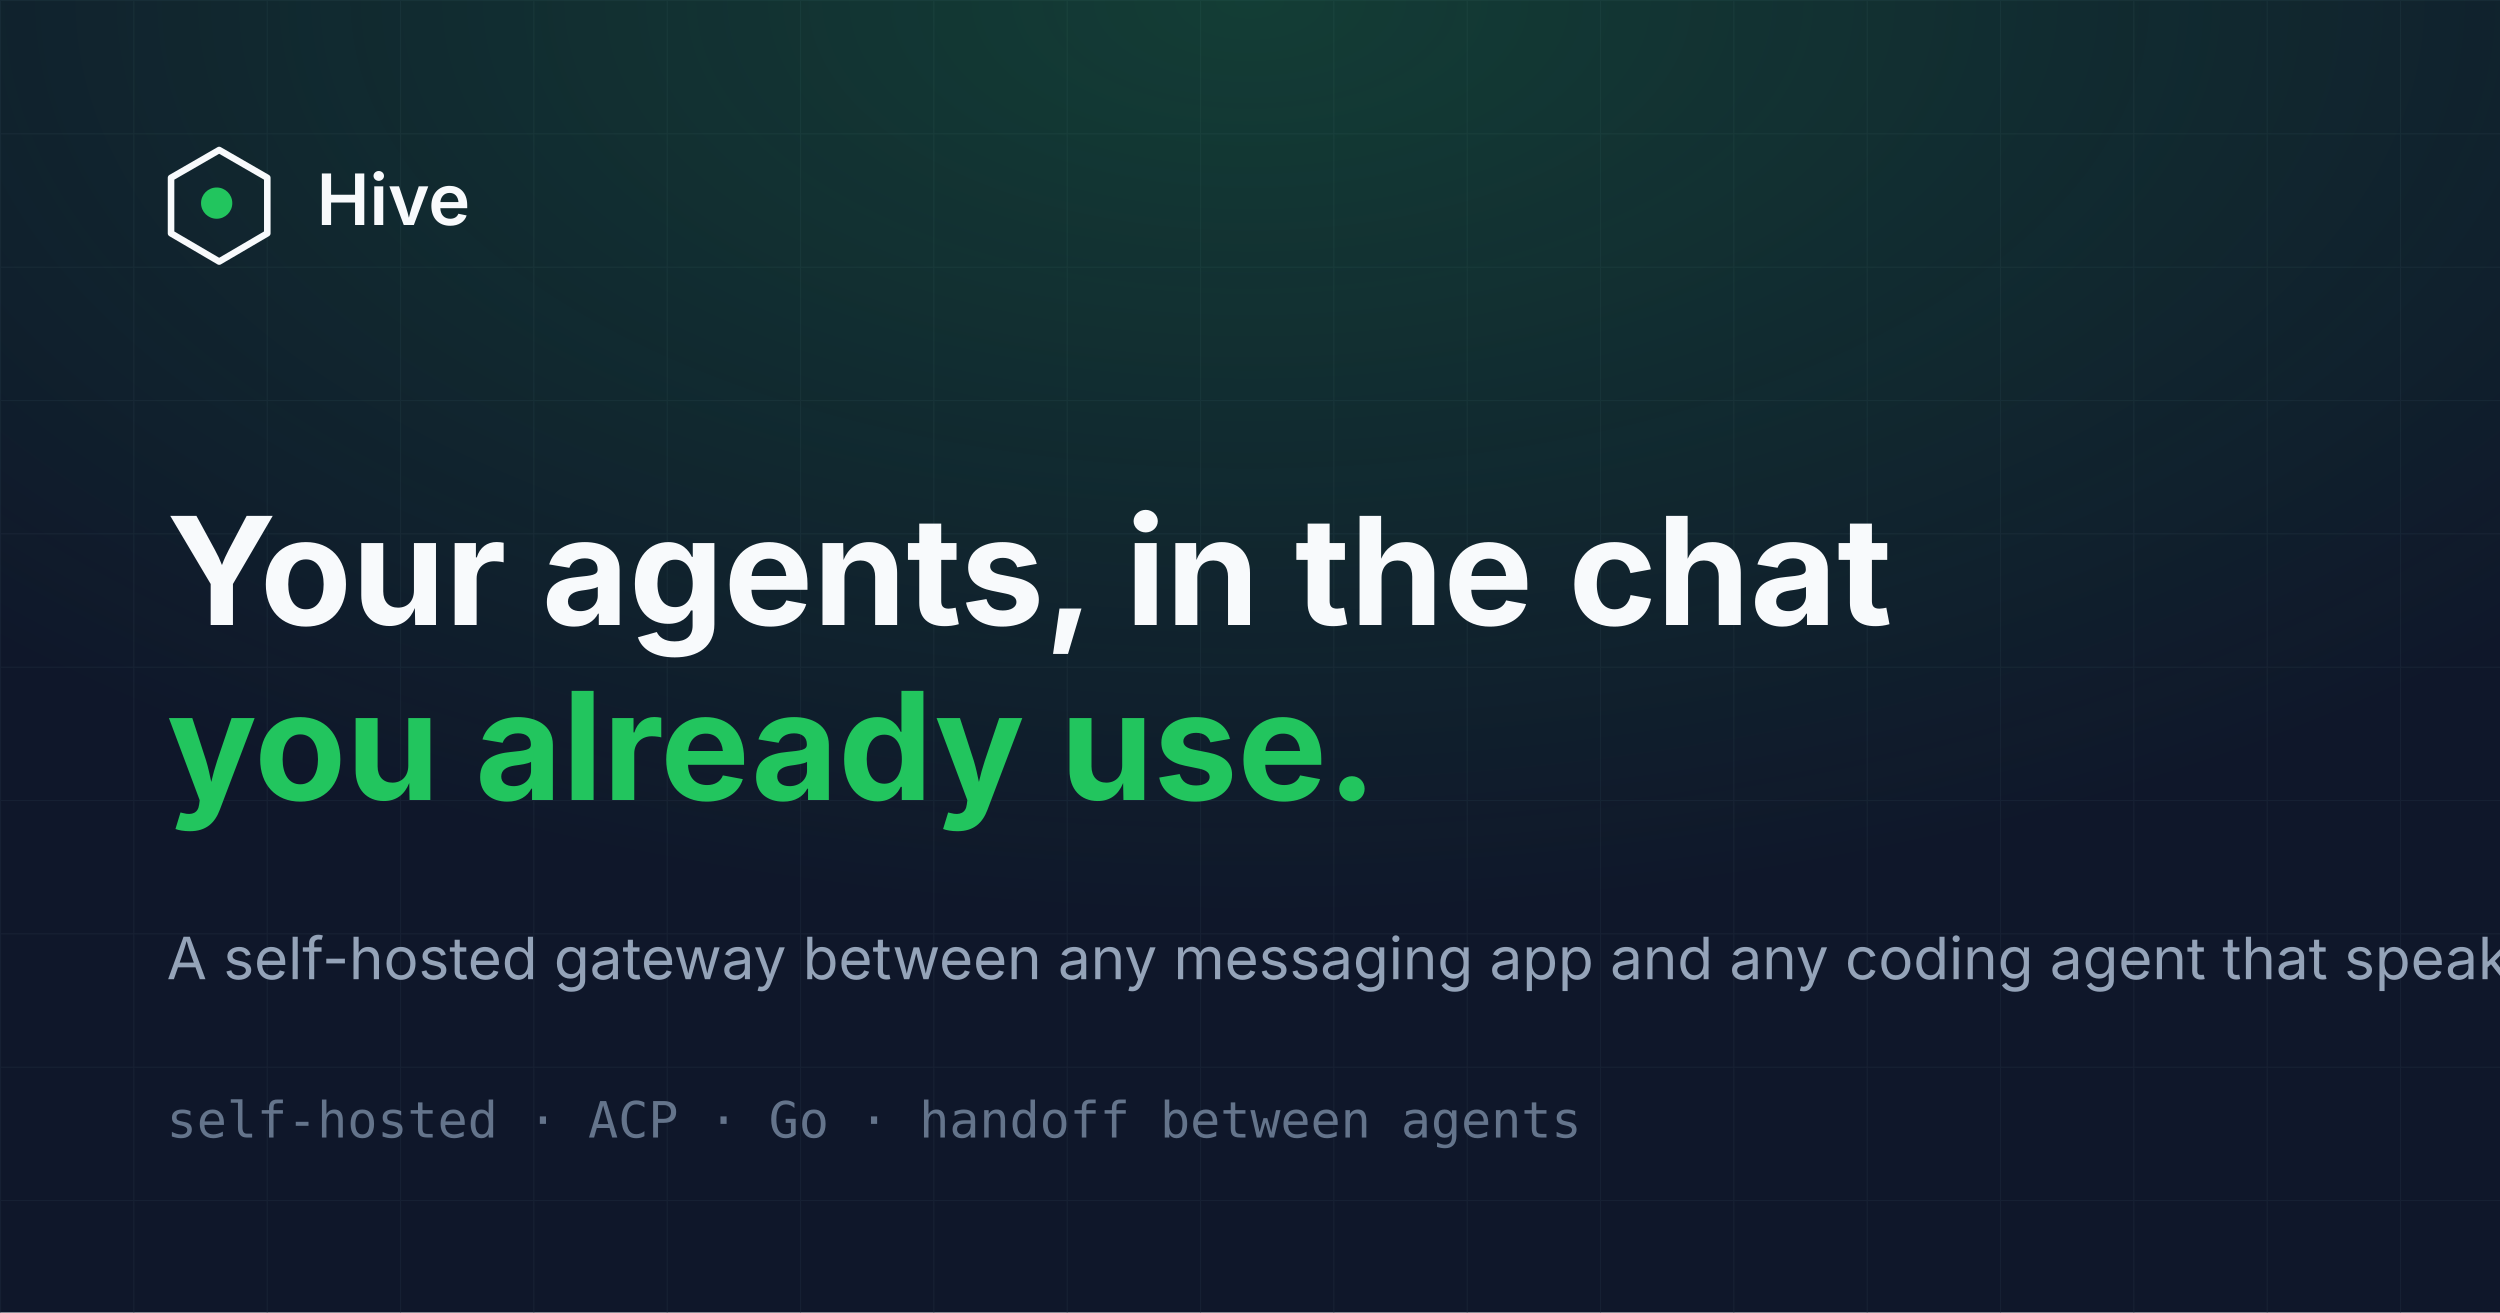
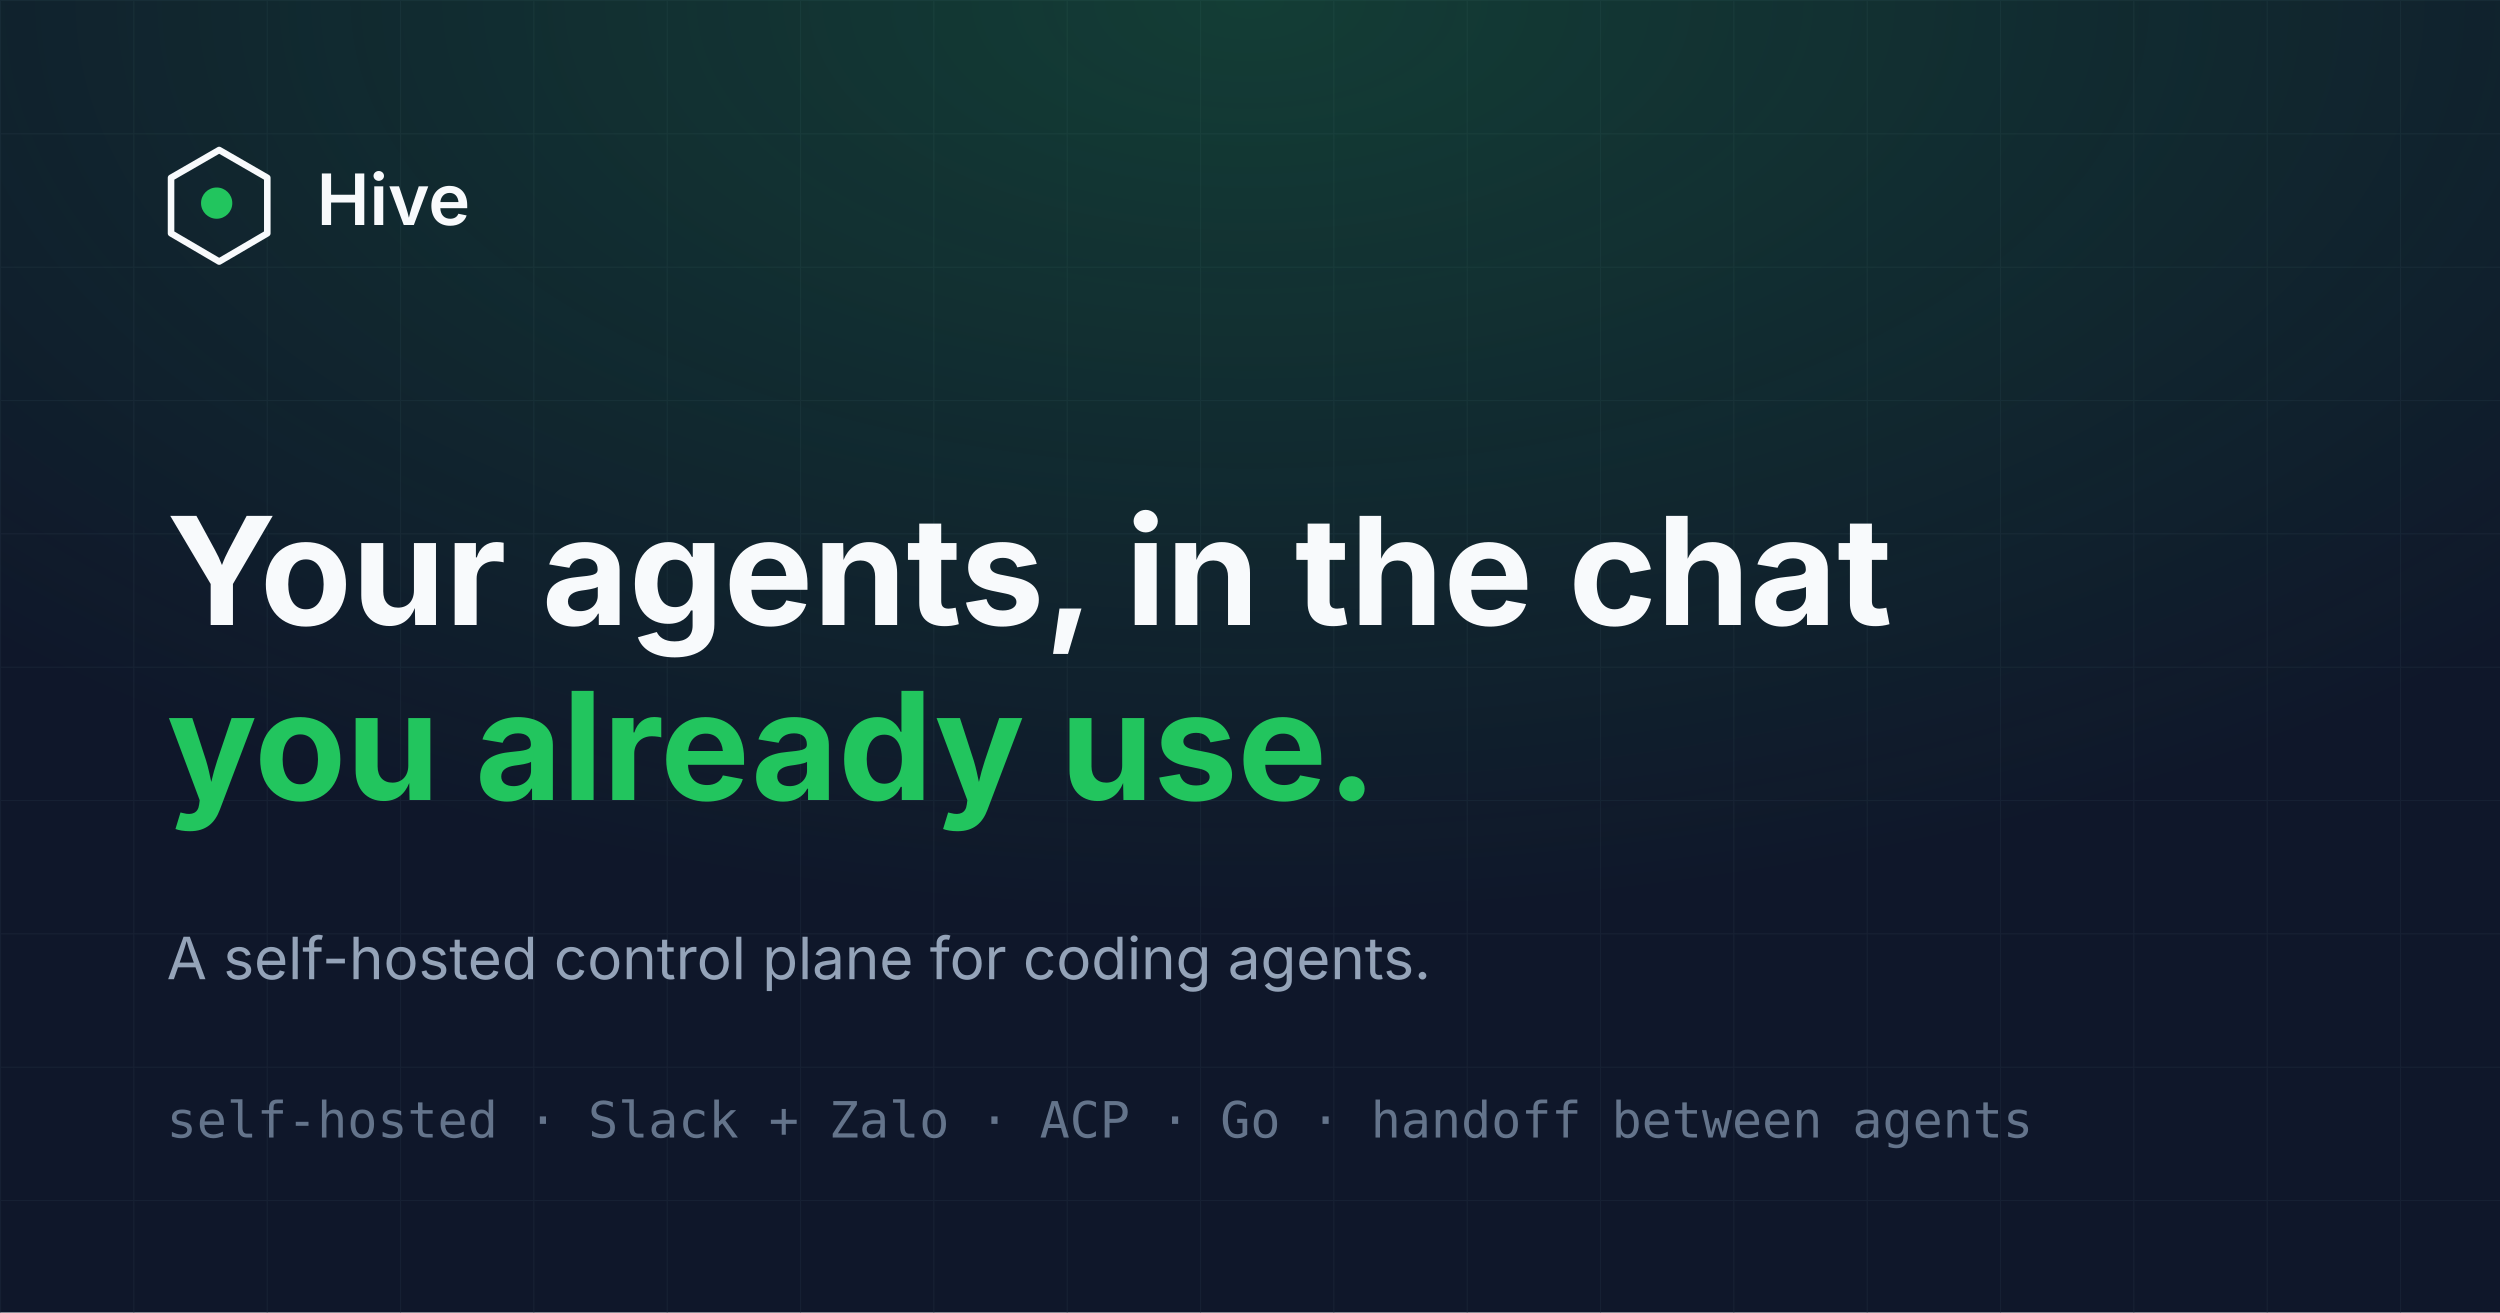
<svg xmlns="http://www.w3.org/2000/svg" viewBox="0 0 1200 630" width="1200" height="630">
  <defs>
    <radialGradient id="glow" cx="50%" cy="0%" r="70%">
      <stop offset="0%" stop-color="#22C55E" stop-opacity="0.22" />
      <stop offset="100%" stop-color="#22C55E" stop-opacity="0" />
    </radialGradient>
    <pattern id="grid" width="64" height="64" patternUnits="userSpaceOnUse">
      <path d="M64 0H0V64" fill="none" stroke="#1E293B" stroke-width="1" />
    </pattern>
  </defs>
  <rect width="1200" height="630" fill="#0F172A" />
  <rect width="1200" height="630" fill="url(#grid)" opacity="0.5" />
  <rect width="1200" height="630" fill="url(#glow)" />
  <g transform="translate(80, 72)">
    <path d="M24 0 46 12.7v25.4L24 51 2 38.1V12.7z" fill="none" stroke="#F8FAFC" stroke-width="3" stroke-linejoin="round" transform="scale(1.05)" />
    <circle cx="24" cy="25.5" r="7.5" fill="#22C55E" />
    <text x="72" y="36" font-family="Inter, Helvetica, Arial, sans-serif" font-size="34" font-weight="600" fill="#F8FAFC">
      Hive
    </text>
  </g>
  <text x="80" y="300" font-family="Inter, Helvetica, Arial, sans-serif" font-size="72" font-weight="700" fill="#F8FAFC">
    Your agents, in the chat
  </text>
  <text x="80" y="384" font-family="Inter, Helvetica, Arial, sans-serif" font-size="72" font-weight="700" fill="#22C55E">
    you already use.
  </text>
  <text x="80" y="470" font-family="Inter, Helvetica, Arial, sans-serif" font-size="28" fill="#94A3B8">
-     A self-hosted gateway between any messaging app and any coding agent that speaks ACP.
+     A self-hosted control plane for coding agents.
  </text>
  <text x="80" y="546" font-family="ui-monospace, Menlo, Consolas, monospace" font-size="24" fill="#64748B">
-     self-hosted · ACP · Go · handoff between agents
+     self-hosted · Slack + Zalo · ACP · Go · handoff between agents
  </text>
</svg>
